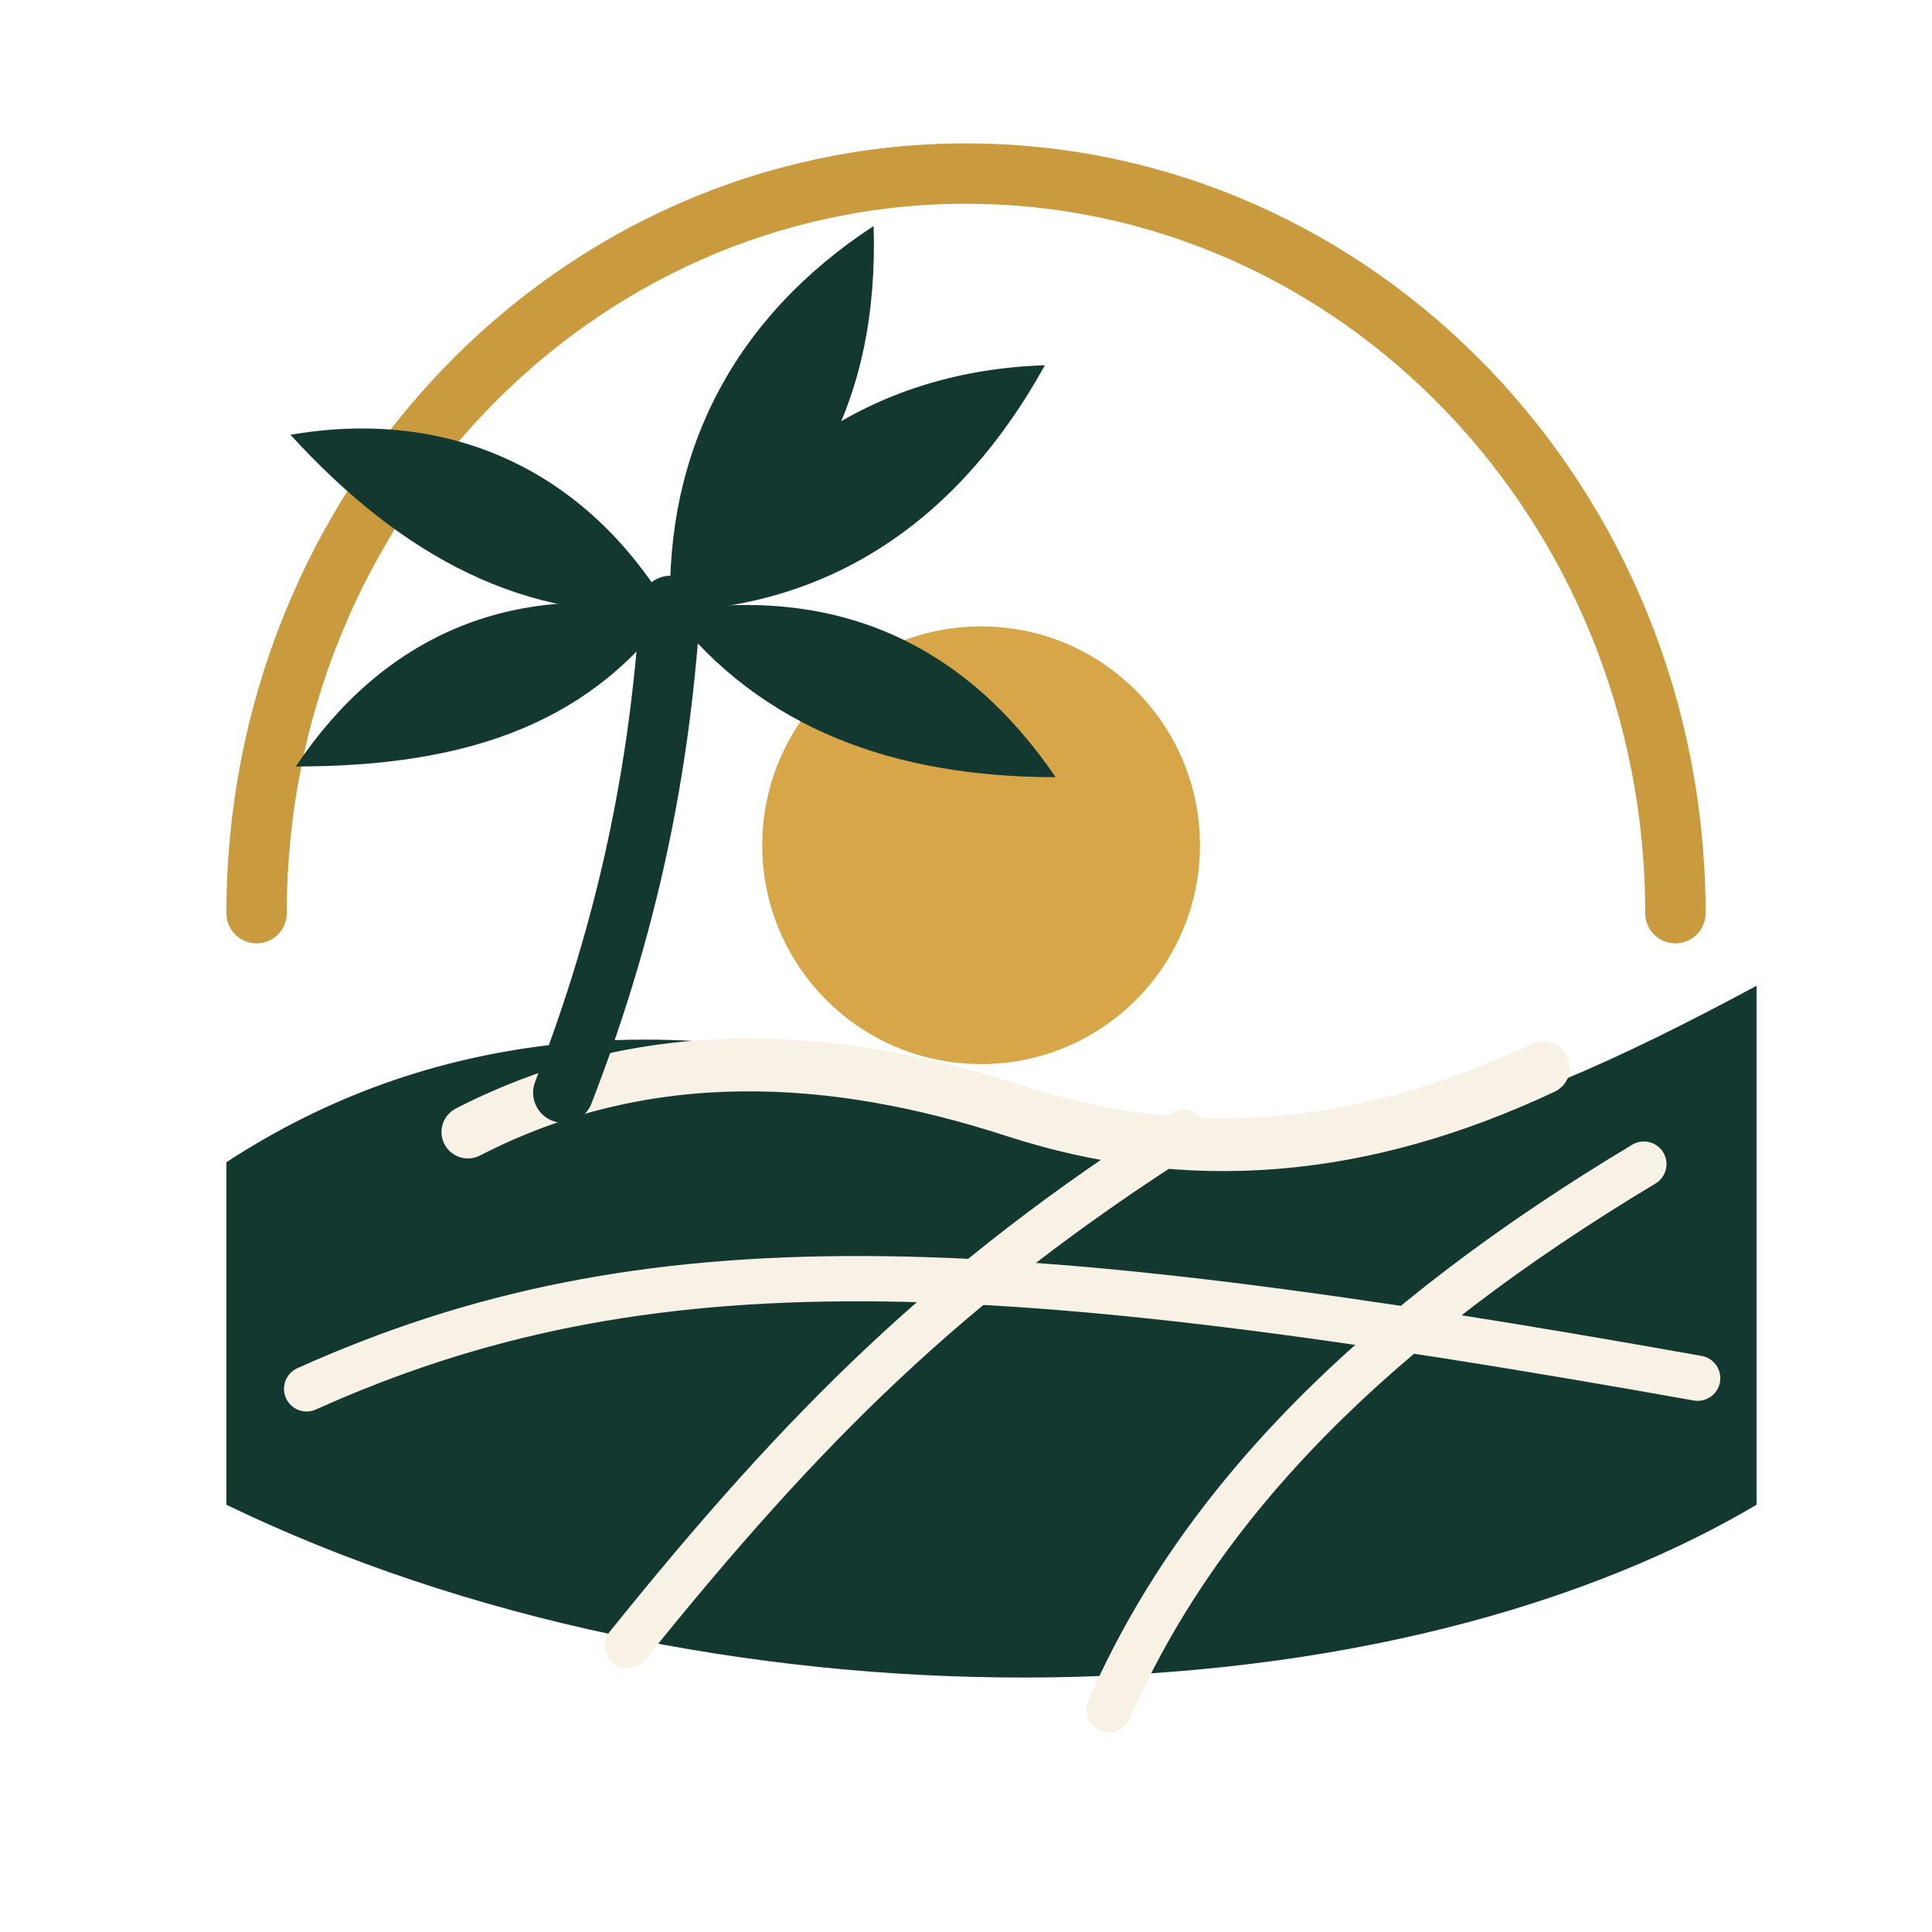
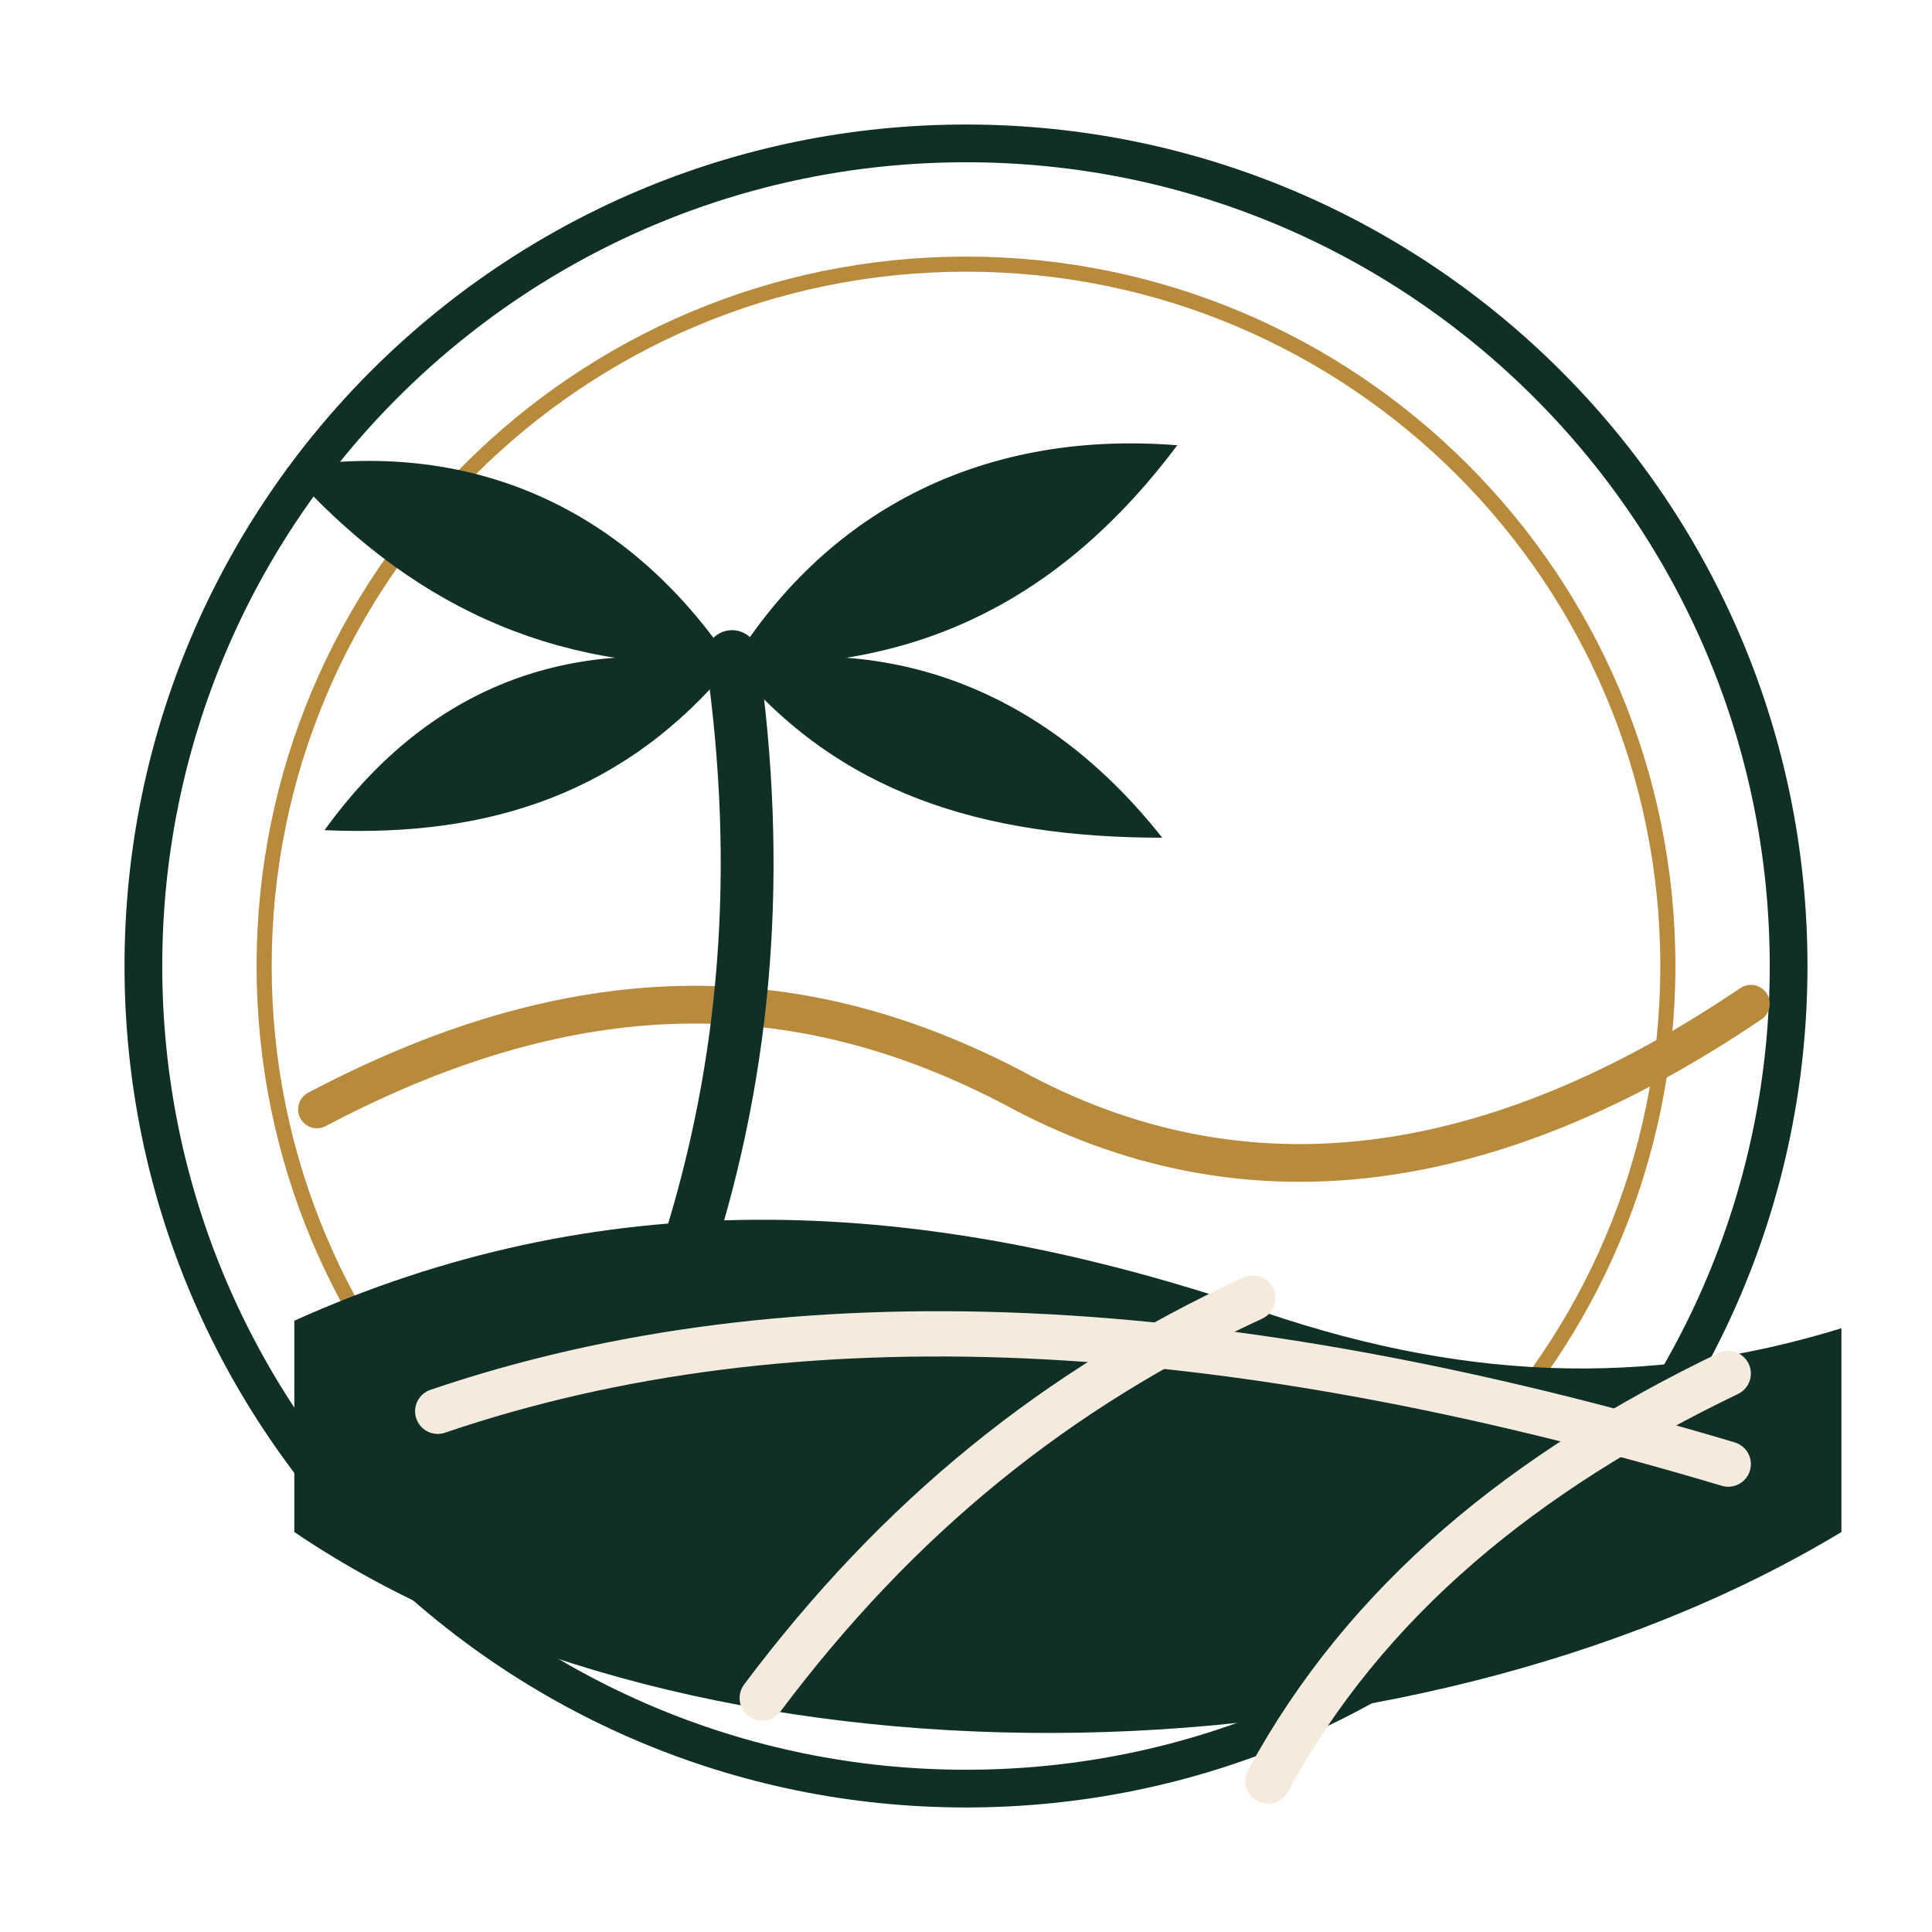
<svg xmlns="http://www.w3.org/2000/svg" width="256" height="256" viewBox="0 0 256 256" fill="none" role="img" aria-labelledby="title desc">
-   <path d="M34 121C34 66.88 76.09 23 128 23C179.91 23 222 66.88 222 121" stroke="#C99B3E" stroke-width="8" stroke-linecap="round" />
-   <circle cx="130" cy="112" r="29" fill="#D7A648" />
-   <path d="M30 154C61.61 133.34 97.98 134.01 134.22 146.92C169.33 159.43 196.68 150.05 232.75 130.62V199.39C181.32 229.73 93.55 230.1 30 199.39V154Z" fill="#12382F" />
-   <path d="M62 150C85.76 137.76 110.7 139.49 134.32 147.16C157.66 154.75 180.58 152.72 204.51 141.49" stroke="#F8F1E5" stroke-width="7" stroke-linecap="round" />
-   <path d="M40.63 184.03C85.73 163.74 130.94 165.86 224.95 182.62" stroke="#F8F1E5" stroke-width="6" stroke-linecap="round" />
-   <path d="M83.15 218.06C106.54 189 125.68 169.86 156.88 150.01" stroke="#F8F1E5" stroke-width="6" stroke-linecap="round" />
-   <path d="M146.94 226.56C158.99 198.91 182.38 175.51 217.82 154.25" stroke="#F8F1E5" stroke-width="6" stroke-linecap="round" />
-   <path d="M74.64 144.78C83.15 122.82 87.4 102.27 88.82 80.29" stroke="#12382F" stroke-width="8" stroke-linecap="round" />
-   <path d="M88.82 81C67.55 76.75 50.54 84.55 39.2 101.56C60.47 101.56 77.48 96.6 88.82 81Z" fill="#12382F" />
-   <path d="M88.82 81C77.48 61.86 59.05 54.06 38.49 57.61C53.38 73.92 69.68 82.42 88.82 81Z" fill="#12382F" />
-   <path d="M88.82 81C98.75 60.44 116.47 49.11 138.45 48.4C127.11 68.97 110.1 80.29 88.82 81Z" fill="#12382F" />
-   <path d="M88.82 81C110.81 77.46 127.82 85.26 139.87 102.98C118.6 102.98 100.88 96.6 88.82 81Z" fill="#12382F" />
-   <path d="M88.82 81C88.11 59.73 97.33 42 115.76 29.95C116.47 53.35 107.25 69.68 88.82 81Z" fill="#12382F" />
+   <circle cx="128" cy="128" r="109" stroke="#102F26" stroke-width="5" />
+   <circle cx="128" cy="128" r="93" stroke="#B88A3C" stroke-width="2" />
+   <path d="M42 147C78 128 107 130 134 144C165 161 198 156 232 133" stroke="#B88A3C" stroke-width="5" stroke-linecap="round" />
+   <path d="M39 175C79 157 120 158 165 173C193 183 218 184 244 176V203C186 238 92 239 39 203V175Z" fill="#102F26" />
+   <path d="M58 187C105 171 162 174 229 194" stroke="#F4EBDD" stroke-width="6" stroke-linecap="round" />
+   <path d="M101 225C119 201 140 184 166 172" stroke="#F4EBDD" stroke-width="6" stroke-linecap="round" />
+   <path d="M168 236C181 212 202 195 229 182" stroke="#F4EBDD" stroke-width="6" stroke-linecap="round" />
+   <path d="M91 166C99 141 101 115 97 87" stroke="#102F26" stroke-width="7" stroke-linecap="round" />
+   <path d="M97 88C74 84 56 92 43 110C65 111 83 105 97 88Z" fill="#102F26" />
+   <path d="M97 88C83 67 62 58 38 62C54 80 73 89 97 88Z" fill="#102F26" />
+   <path d="M97 88C110 67 131 57 156 59C141 79 122 89 97 88Z" fill="#102F26" />
+   <path d="M97 88C119 84 139 92 154 111C130 111 111 105 97 88Z" fill="#102F26" />
</svg>
